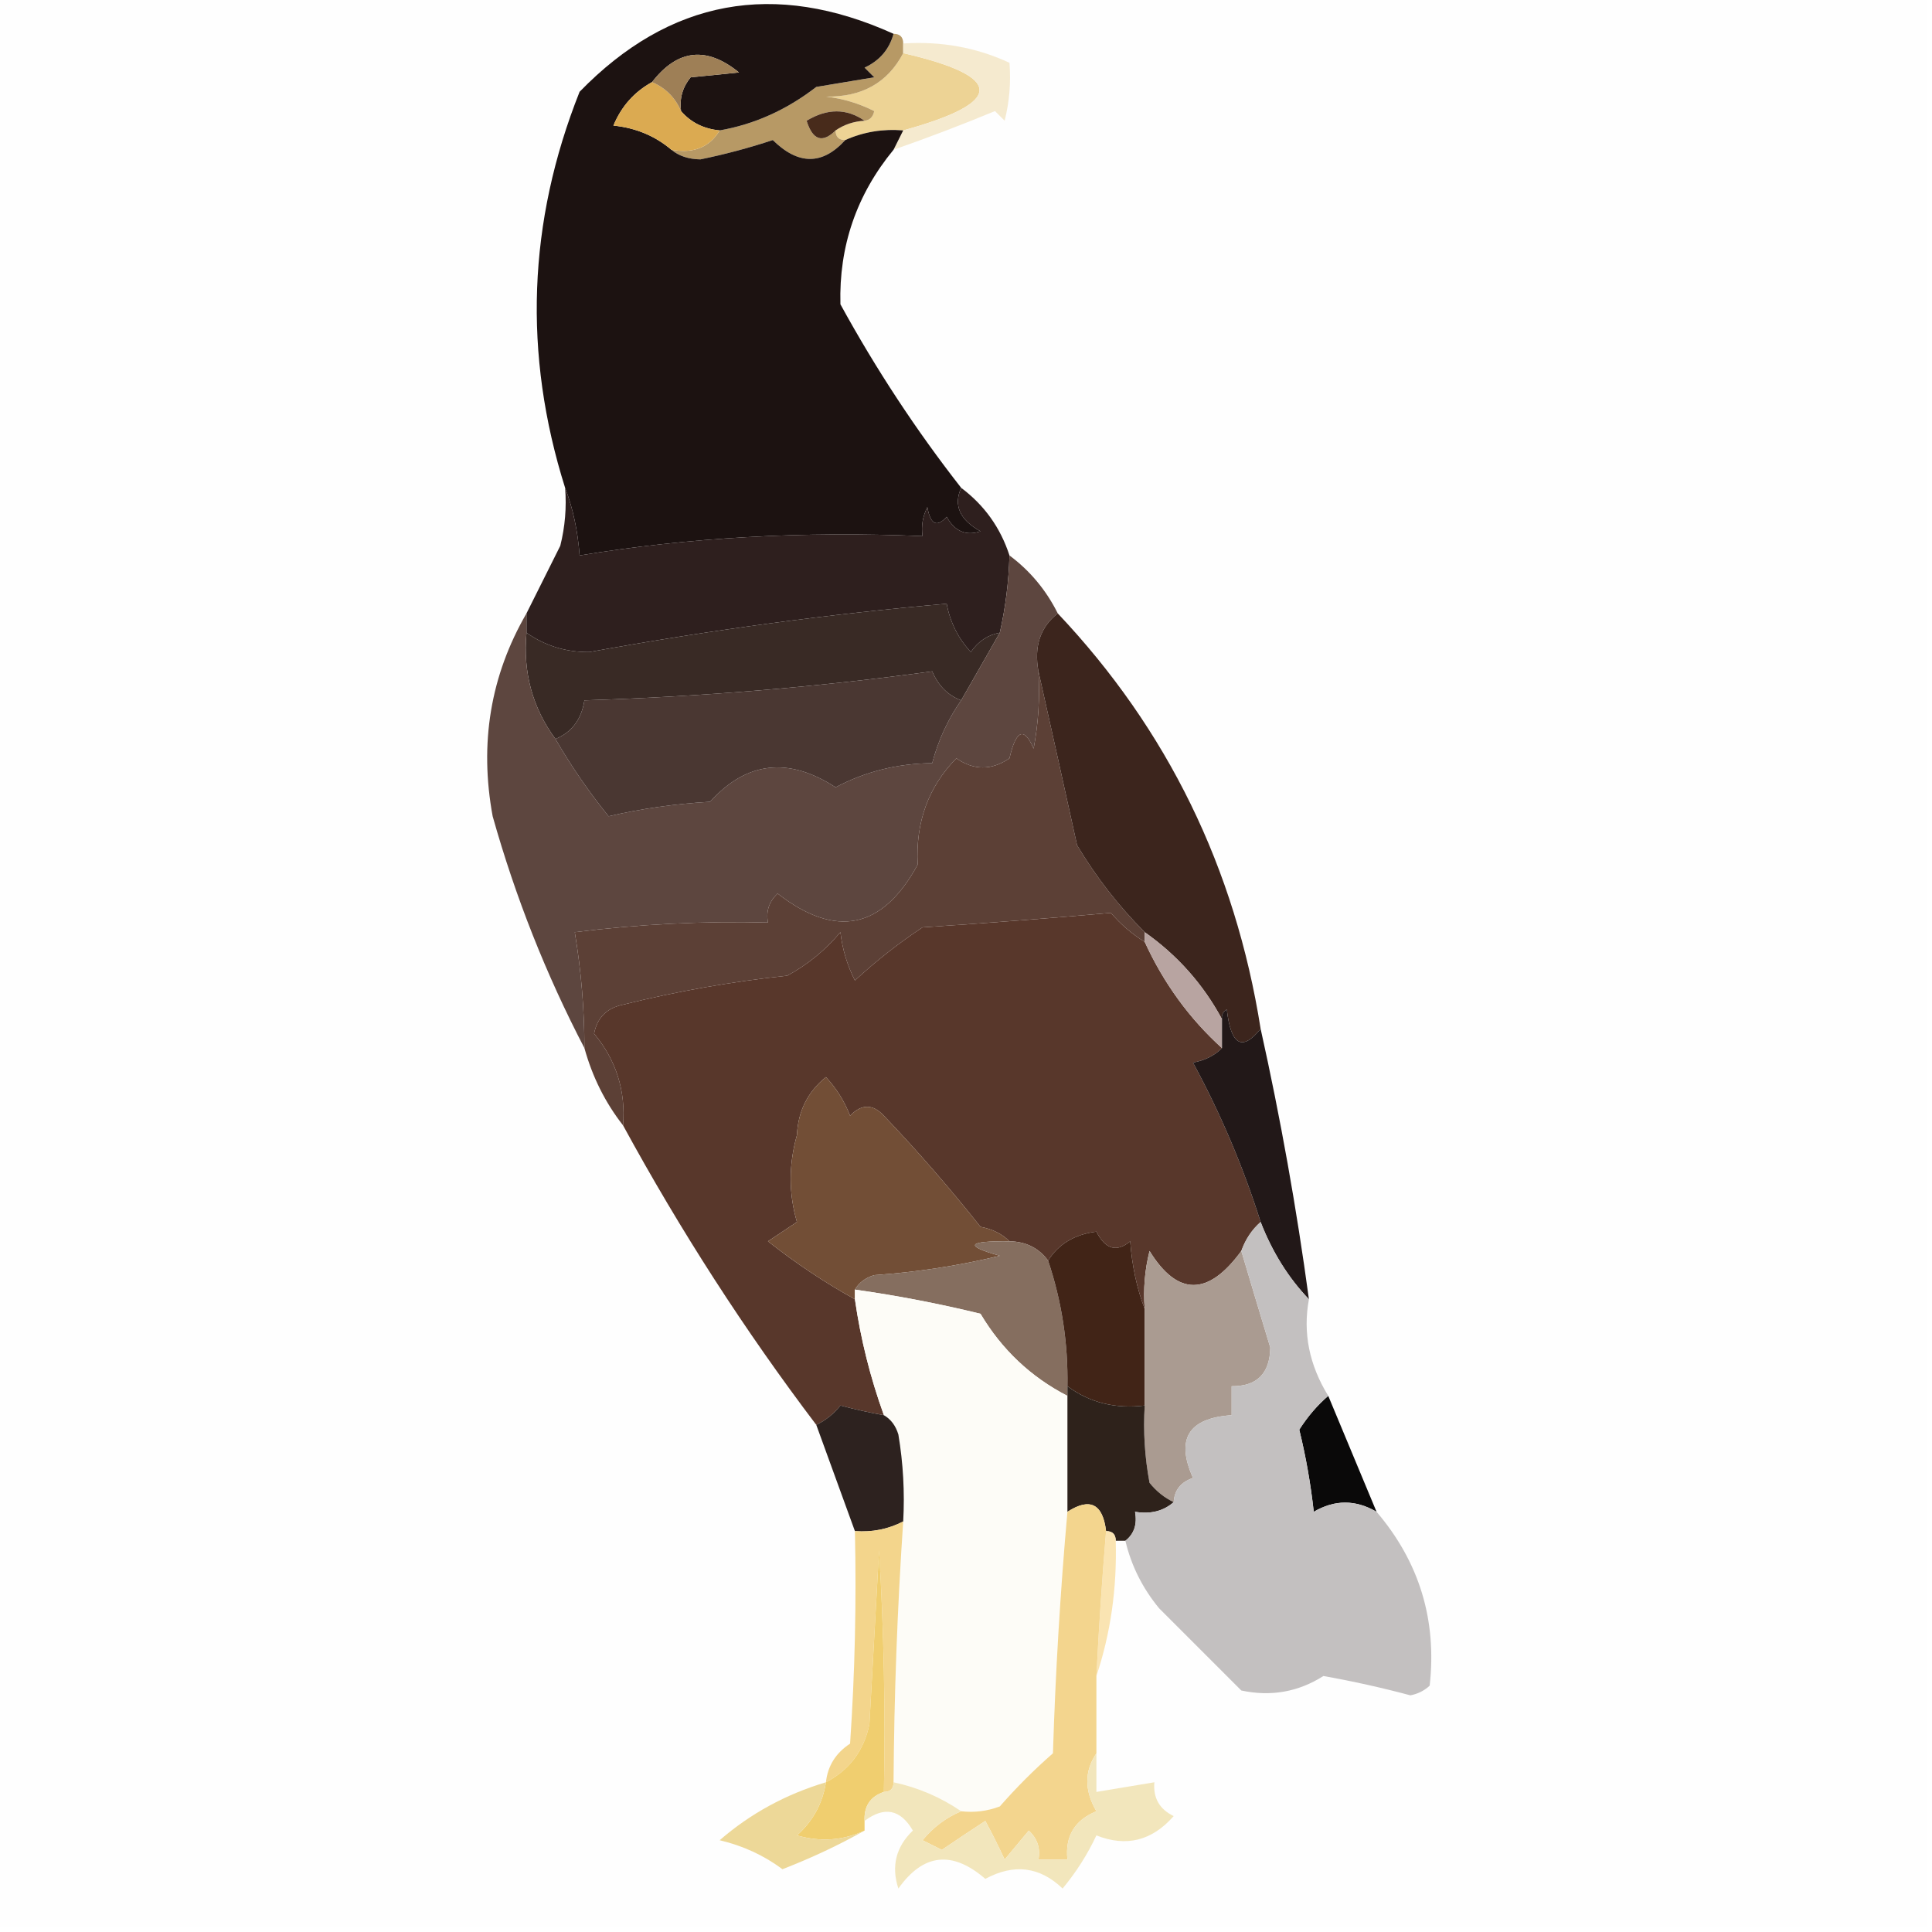
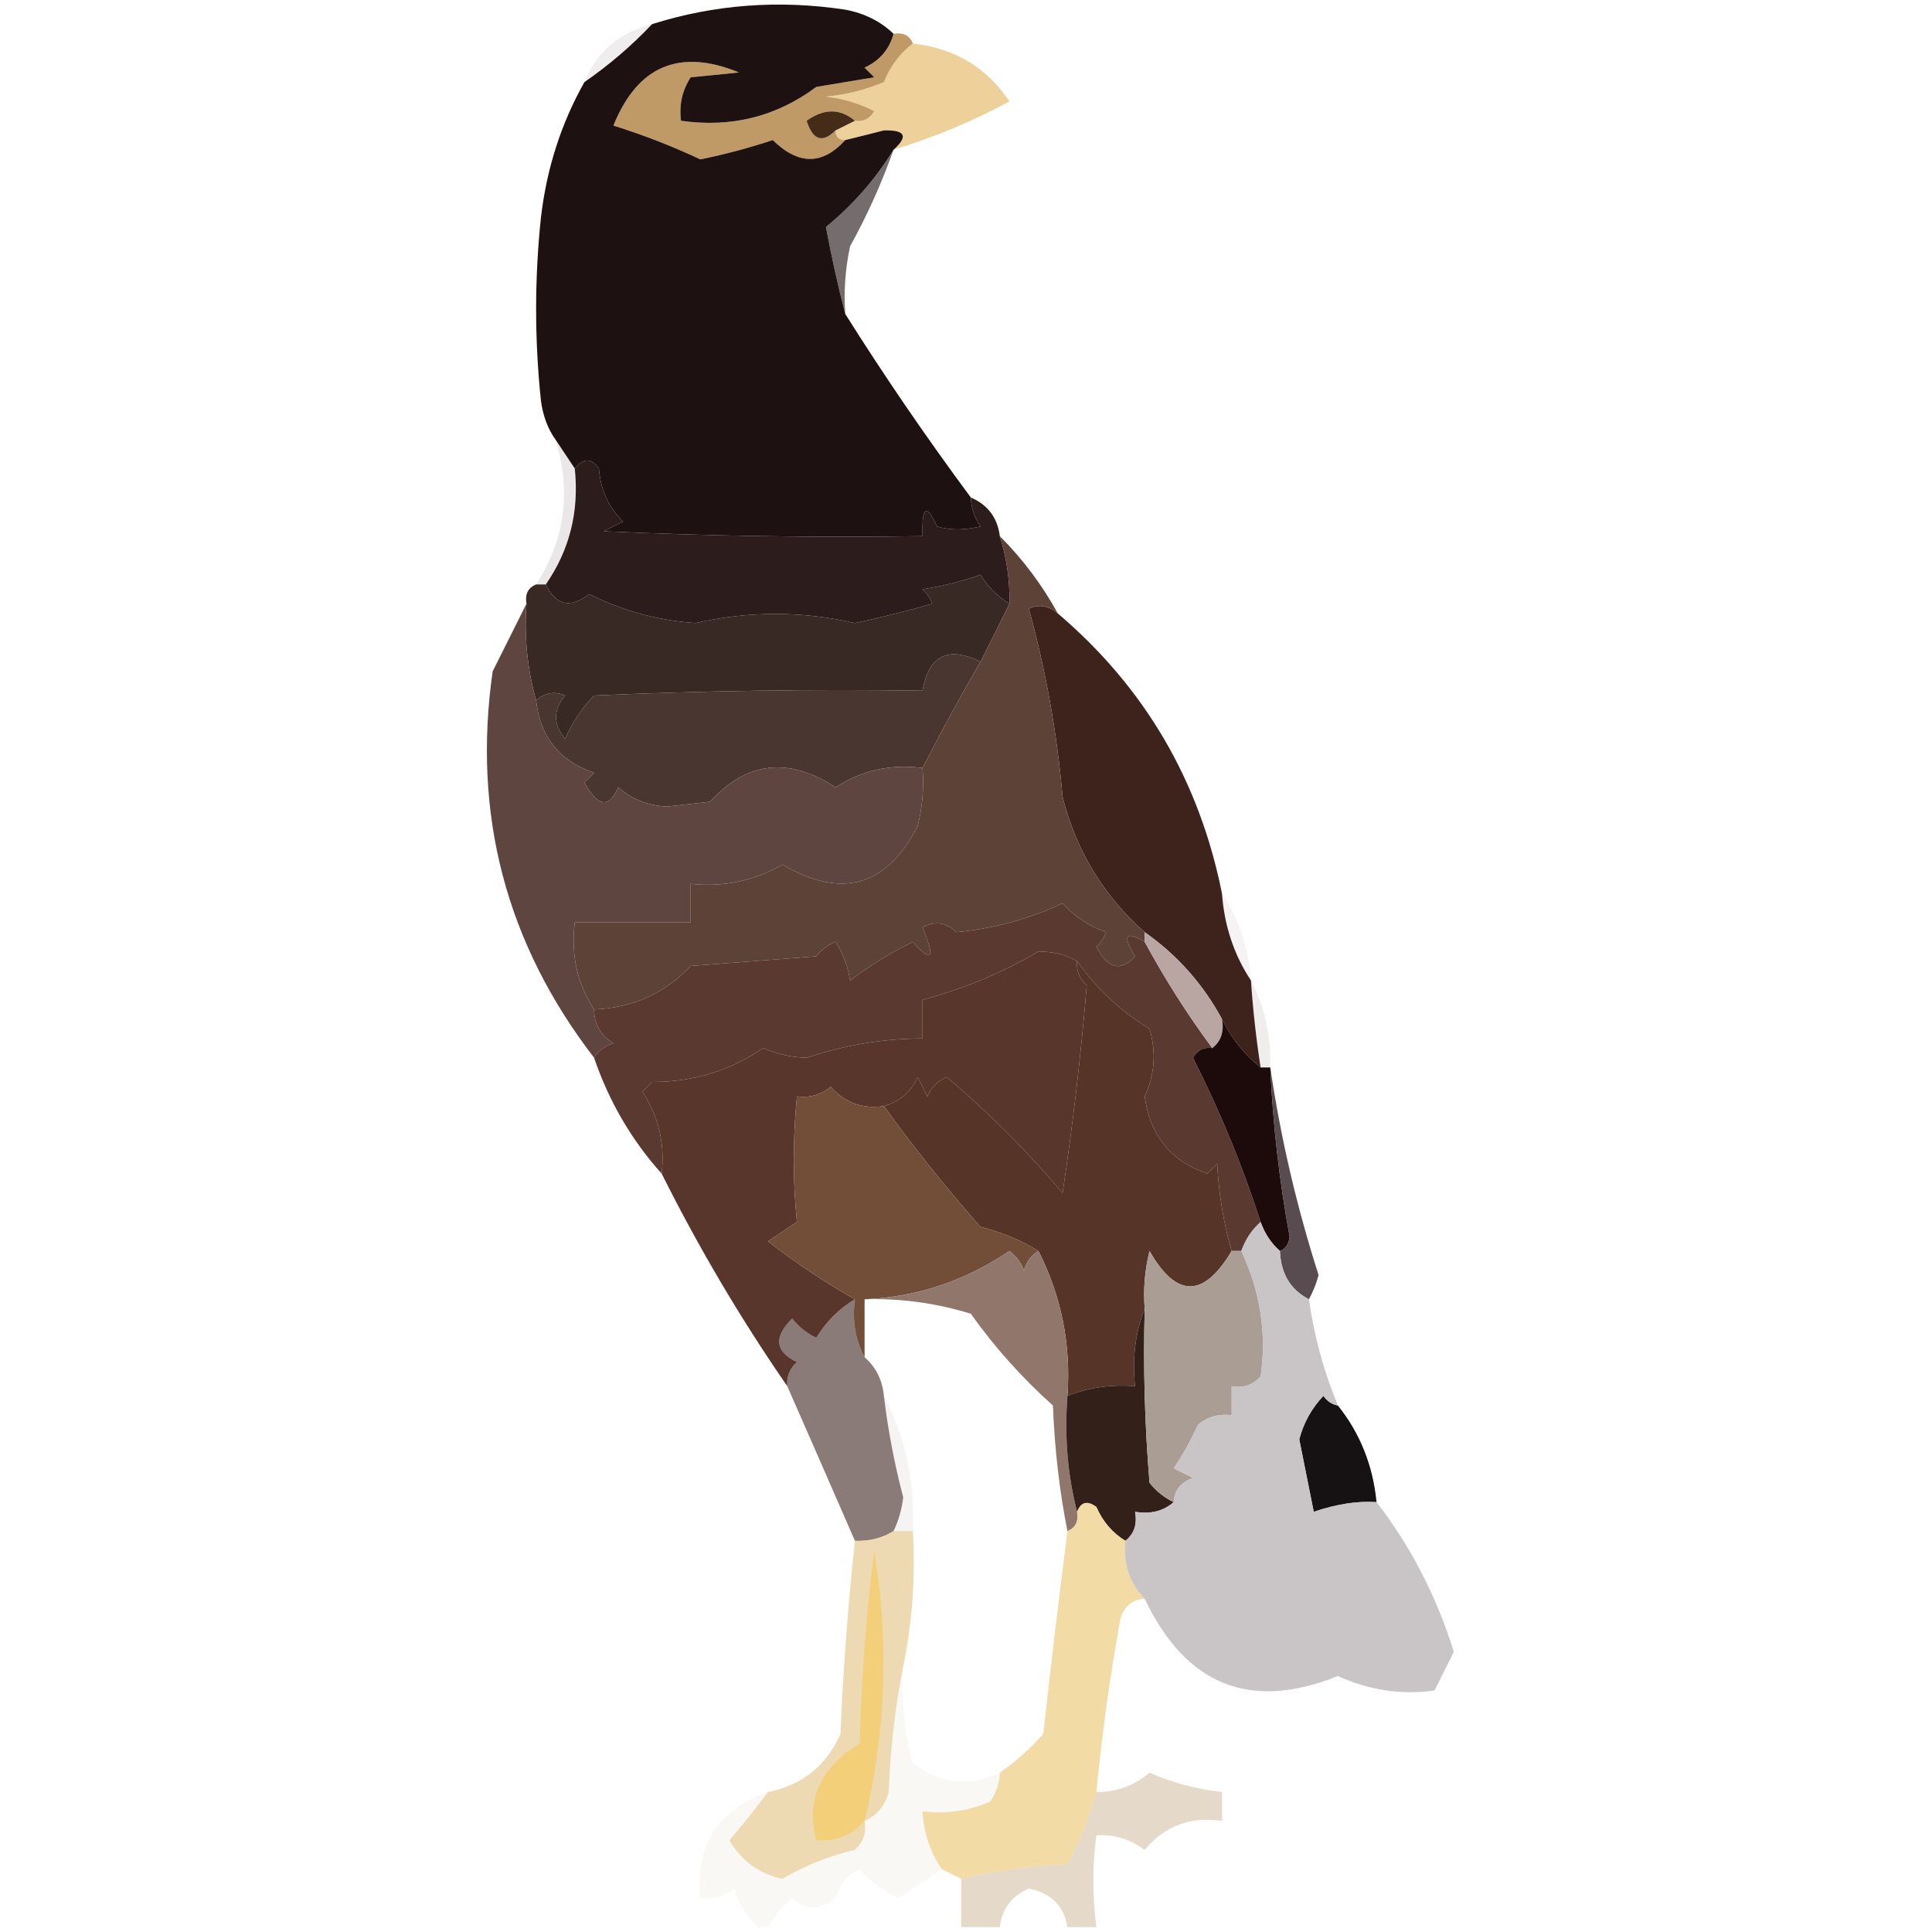
<svg xmlns="http://www.w3.org/2000/svg" version="1.1" width="200px" height="200px" style="shape-rendering:geometricPrecision; text-rendering:geometricPrecision; image-rendering:optimizeQuality; fill-rule:evenodd; clip-rule:evenodd">
  <g>
-     <path style="opacity:1" fill="#fefefe" d="M -0.5,-0.5 C 66.167,-0.5 132.833,-0.5 199.5,-0.5C 199.5,66.167 199.5,132.833 199.5,199.5C 132.833,199.5 66.167,199.5 -0.5,199.5C -0.5,132.833 -0.5,66.167 -0.5,-0.5 Z" />
+     <path style="opacity:0.118" fill="#7d666c" d="M 67.5,2.5 C 65.393,4.727 63.06,6.727 60.5,8.5C 61.779,5.348 64.112,3.348 67.5,2.5 Z" />
  </g>
  <g>
-     <path style="opacity:1" fill="#edd395" d="M 93.5,5.5 C 104.031,7.933 104.031,10.6 93.5,13.5C 91.379,13.325 89.379,13.659 87.5,14.5C 86.833,14.5 86.5,14.167 86.5,13.5C 87.391,12.89 88.391,12.557 89.5,12.5C 90.043,12.44 90.376,12.107 90.5,11.5C 88.922,10.702 87.256,10.202 85.5,10C 89.23,10.062 91.897,8.562 93.5,5.5 Z" />
+     <path style="opacity:1" fill="#eed19a" d="M 94.5,4.5 C 98.814,4.985 102.147,6.985 104.5,10.5C 100.755,12.533 96.755,14.2 92.5,15.5C 94.054,14.105 93.721,13.439 91.5,13.5C 90.151,13.846 88.817,14.179 87.5,14.5C 86.833,14.5 86.5,14.167 86.5,13.5C 87.167,13.167 87.833,12.833 88.5,12.5C 89.376,12.631 90.043,12.297 90.5,11.5C 88.922,10.702 87.256,10.202 85.5,10C 87.577,9.808 89.577,9.308 91.5,8.5C 92.172,6.84 93.172,5.507 94.5,4.5 Z" />
  </g>
  <g>
-     <path style="opacity:1" fill="#b79965" d="M 92.5,3.5 C 93.167,3.5 93.5,3.833 93.5,4.5C 93.5,4.833 93.5,5.167 93.5,5.5C 91.897,8.562 89.23,10.062 85.5,10C 87.256,10.202 88.922,10.702 90.5,11.5C 90.376,12.107 90.043,12.44 89.5,12.5C 87.636,11.207 85.636,11.207 83.5,12.5C 84.133,14.519 85.133,14.853 86.5,13.5C 86.5,14.167 86.833,14.5 87.5,14.5C 85.142,17.102 82.642,17.102 80,14.5C 77.54,15.313 75.04,15.98 72.5,16.5C 71.274,16.48 70.274,16.147 69.5,15.5C 71.781,15.923 73.448,15.256 74.5,13.5C 78.103,12.87 81.436,11.37 84.5,9C 86.5,8.667 88.5,8.333 90.5,8C 90.167,7.667 89.833,7.333 89.5,7C 91.056,6.28 92.056,5.113 92.5,3.5 Z" />
+     <path style="opacity:1" fill="#bf9a66" d="M 92.5,3.5 C 93.492,3.328 94.158,3.662 94.5,4.5C 93.172,5.507 92.172,6.84 91.5,8.5C 89.577,9.308 87.577,9.808 85.5,10C 87.256,10.202 88.922,10.702 90.5,11.5C 90.043,12.297 89.376,12.631 88.5,12.5C 86.965,11.212 85.299,11.212 83.5,12.5C 84.133,14.519 85.133,14.853 86.5,13.5C 86.5,14.167 86.833,14.5 87.5,14.5C 85.142,17.102 82.642,17.102 80,14.5C 77.54,15.313 75.04,15.98 72.5,16.5C 69.618,15.142 66.618,13.975 63.5,13C 66.001,6.814 70.334,4.981 76.5,7.5C 75.091,7.654 73.424,7.821 71.5,8C 70.62,9.356 70.287,10.856 70.5,12.5C 75.702,13.244 80.369,12.077 84.5,9C 86.5,8.667 88.5,8.333 90.5,8C 90.167,7.667 89.833,7.333 89.5,7C 91.056,6.28 92.056,5.113 92.5,3.5 Z" />
  </g>
  <g>
-     <path style="opacity:1" fill="#482b1b" d="M 89.5,12.5 C 88.391,12.557 87.391,12.89 86.5,13.5C 85.133,14.853 84.133,14.519 83.5,12.5C 85.636,11.207 87.636,11.207 89.5,12.5 Z" />
+     <path style="opacity:1" fill="#452c19" d="M 88.5,12.5 C 87.833,12.833 87.167,13.167 86.5,13.5C 85.133,14.853 84.133,14.519 83.5,12.5C 85.299,11.212 86.965,11.212 88.5,12.5 Z" />
  </g>
  <g>
-     <path style="opacity:1" fill="#f5eacf" d="M 93.5,5.5 C 93.5,5.167 93.5,4.833 93.5,4.5C 97.415,4.247 101.081,4.913 104.5,6.5C 104.662,8.527 104.495,10.527 104,12.5C 103.667,12.167 103.333,11.833 103,11.5C 99.532,12.934 96.032,14.267 92.5,15.5C 92.833,14.833 93.167,14.167 93.5,13.5C 104.031,10.6 104.031,7.933 93.5,5.5 Z" />
+     <path style="opacity:0.8" fill="#524849" d="M 92.5,15.5 C 91.286,18.93 89.786,22.264 88,25.5C 87.503,27.81 87.337,30.143 87.5,32.5C 86.756,29.64 86.089,26.64 85.5,23.5C 88.306,21.201 90.64,18.534 92.5,15.5 Z" />
  </g>
  <g>
-     <path style="opacity:1" fill="#1c1211" d="M 92.5,3.5 C 92.056,5.113 91.056,6.28 89.5,7C 89.833,7.333 90.167,7.667 90.5,8C 88.5,8.333 86.5,8.667 84.5,9C 81.436,11.37 78.103,12.87 74.5,13.5C 72.847,13.34 71.514,12.674 70.5,11.5C 70.33,10.178 70.663,9.011 71.5,8C 73.424,7.821 75.091,7.654 76.5,7.5C 73.135,4.76 70.135,5.093 67.5,8.5C 65.661,9.508 64.328,11.008 63.5,13C 65.811,13.236 67.811,14.069 69.5,15.5C 70.274,16.147 71.274,16.48 72.5,16.5C 75.04,15.98 77.54,15.313 80,14.5C 82.642,17.102 85.142,17.102 87.5,14.5C 89.379,13.659 91.379,13.325 93.5,13.5C 93.167,14.167 92.833,14.833 92.5,15.5C 88.671,20.155 86.838,25.489 87,31.5C 90.69,38.233 94.857,44.566 99.5,50.5C 98.683,52.308 99.35,53.808 101.5,55C 100.004,55.507 98.837,55.007 98,53.5C 96.984,54.634 96.317,54.301 96,52.5C 95.517,53.448 95.35,54.448 95.5,55.5C 83.141,54.968 71.308,55.634 60,57.5C 59.814,54.964 59.314,52.631 58.5,50.5C 54.136,36.654 54.636,22.987 60,9.5C 69.321,-0.079 80.154,-2.079 92.5,3.5 Z" />
+     <path style="opacity:1" fill="#1d1111" d="M 92.5,3.5 C 92.056,5.113 91.056,6.28 89.5,7C 89.833,7.333 90.167,7.667 90.5,8C 88.5,8.333 86.5,8.667 84.5,9C 80.369,12.077 75.702,13.244 70.5,12.5C 70.287,10.856 70.62,9.356 71.5,8C 73.424,7.821 75.091,7.654 76.5,7.5C 70.334,4.981 66.001,6.814 63.5,13C 66.618,13.975 69.618,15.142 72.5,16.5C 75.04,15.98 77.54,15.313 80,14.5C 82.642,17.102 85.142,17.102 87.5,14.5C 88.817,14.179 90.151,13.846 91.5,13.5C 93.721,13.439 94.054,14.105 92.5,15.5C 90.64,18.534 88.306,21.201 85.5,23.5C 86.089,26.64 86.756,29.64 87.5,32.5C 91.573,38.97 95.907,45.303 100.5,51.5C 100.539,52.583 100.873,53.583 101.5,54.5C 99.794,54.899 98.294,54.899 97,54.5C 95.912,52.068 95.412,52.402 95.5,55.5C 84.495,55.666 73.495,55.5 62.5,55C 63.167,54.667 63.833,54.333 64.5,54C 62.996,52.509 62.163,50.676 62,48.5C 61.23,47.402 60.397,47.402 59.5,48.5C 58.833,47.5 58.167,46.5 57.5,45.5C 56.71,44.392 56.21,43.058 56,41.5C 55.333,35.167 55.333,28.833 56,22.5C 56.595,17.423 58.095,12.756 60.5,8.5C 63.06,6.727 65.393,4.727 67.5,2.5C 73.962,0.462 80.629,-0.038 87.5,1C 89.491,1.374 91.158,2.207 92.5,3.5 Z" />
  </g>
  <g>
-     <path style="opacity:1" fill="#dbaa51" d="M 67.5,8.5 C 68.9,9.1 69.9,10.1 70.5,11.5C 71.514,12.674 72.847,13.34 74.5,13.5C 73.448,15.256 71.781,15.923 69.5,15.5C 67.811,14.069 65.811,13.236 63.5,13C 64.328,11.008 65.661,9.508 67.5,8.5 Z" />
+     <path style="opacity:0.145" fill="#705a5f" d="M 57.5,45.5 C 58.167,46.5 58.833,47.5 59.5,48.5C 59.968,52.941 58.968,56.941 56.5,60.5C 56.167,60.5 55.833,60.5 55.5,60.5C 58.494,55.851 59.161,50.851 57.5,45.5 Z" />
  </g>
  <g>
-     <path style="opacity:1" fill="#9e7f56" d="M 70.5,11.5 C 69.9,10.1 68.9,9.1 67.5,8.5C 70.135,5.093 73.135,4.76 76.5,7.5C 75.091,7.654 73.424,7.821 71.5,8C 70.663,9.011 70.33,10.178 70.5,11.5 Z" />
+     <path style="opacity:1" fill="#2c1c1c" d="M 100.5,51.5 C 102.262,52.262 103.262,53.596 103.5,55.5C 104.219,57.764 104.552,60.097 104.5,62.5C 103.288,61.77 102.288,60.77 101.5,59.5C 99.556,60.189 97.556,60.689 95.5,61C 95.957,61.414 96.291,61.914 96.5,62.5C 93.843,63.259 91.177,63.926 88.5,64.5C 83.025,63.24 77.525,63.24 72,64.5C 68.111,64.233 64.444,63.233 61,61.5C 59.037,63.016 57.537,62.683 56.5,60.5C 58.968,56.941 59.968,52.941 59.5,48.5C 60.397,47.402 61.23,47.402 62,48.5C 62.163,50.676 62.996,52.509 64.5,54C 63.833,54.333 63.167,54.667 62.5,55C 73.495,55.5 84.495,55.666 95.5,55.5C 95.412,52.402 95.912,52.068 97,54.5C 98.294,54.899 99.794,54.899 101.5,54.5C 100.873,53.583 100.539,52.583 100.5,51.5 Z" />
  </g>
  <g>
-     <path style="opacity:1" fill="#2e1f1e" d="M 58.5,50.5 C 59.314,52.631 59.814,54.964 60,57.5C 71.308,55.634 83.141,54.968 95.5,55.5C 95.35,54.448 95.517,53.448 96,52.5C 96.317,54.301 96.984,54.634 98,53.5C 98.837,55.007 100.004,55.507 101.5,55C 99.35,53.808 98.683,52.308 99.5,50.5C 101.9,52.296 103.567,54.63 104.5,57.5C 104.425,60.206 104.092,62.873 103.5,65.5C 102.265,65.721 101.265,66.388 100.5,67.5C 99.194,66.088 98.36,64.421 98,62.5C 85.779,63.566 73.446,65.233 61,67.5C 58.59,67.518 56.423,66.851 54.5,65.5C 54.5,64.833 54.5,64.167 54.5,63.5C 55.64,61.22 56.807,58.886 58,56.5C 58.495,54.527 58.662,52.527 58.5,50.5 Z" />
+     <path style="opacity:1" fill="#382924" d="M 104.5,62.5 C 103.529,64.483 102.529,66.483 101.5,68.5C 98.141,66.846 96.141,67.846 95.5,71.5C 84.162,71.334 72.828,71.5 61.5,72C 60.228,73.307 59.228,74.807 58.5,76.5C 57.253,74.994 57.253,73.494 58.5,72C 57.423,71.53 56.423,71.697 55.5,72.5C 54.586,69.272 54.253,65.939 54.5,62.5C 54.328,61.508 54.662,60.842 55.5,60.5C 55.833,60.5 56.167,60.5 56.5,60.5C 57.537,62.683 59.037,63.016 61,61.5C 64.444,63.233 68.111,64.233 72,64.5C 77.525,63.24 83.025,63.24 88.5,64.5C 91.177,63.926 93.843,63.259 96.5,62.5C 96.291,61.914 95.957,61.414 95.5,61C 97.556,60.689 99.556,60.189 101.5,59.5C 102.288,60.77 103.288,61.77 104.5,62.5 Z" />
  </g>
  <g>
-     <path style="opacity:1" fill="#392a25" d="M 103.5,65.5 C 102.167,67.833 100.833,70.167 99.5,72.5C 98.141,71.993 97.141,70.993 96.5,69.5C 84.664,71.122 72.664,72.122 60.5,72.5C 60.185,74.483 59.185,75.816 57.5,76.5C 55.123,73.274 54.123,69.607 54.5,65.5C 56.423,66.851 58.59,67.518 61,67.5C 73.446,65.233 85.779,63.566 98,62.5C 98.36,64.421 99.194,66.088 100.5,67.5C 101.265,66.388 102.265,65.721 103.5,65.5 Z" />
+     <path style="opacity:1" fill="#3d231c" d="M 109.5,63.5 C 118.494,71.146 124.161,80.812 126.5,92.5C 126.747,95.854 127.747,98.854 129.5,101.5C 129.704,104.518 130.037,107.518 130.5,110.5C 128.818,109.173 127.485,107.506 126.5,105.5C 124.547,101.88 121.881,98.88 118.5,96.5C 114.235,92.728 111.402,88.061 110,82.5C 109.421,75.855 108.254,69.355 106.5,63C 107.577,62.53 108.577,62.697 109.5,63.5 Z" />
  </g>
  <g>
-     <path style="opacity:1" fill="#5d463f" d="M 104.5,57.5 C 106.633,59.09 108.299,61.09 109.5,63.5C 107.692,64.918 107.025,66.918 107.5,69.5C 107.664,72.187 107.497,74.854 107,77.5C 106.016,75.205 105.183,75.539 104.5,78.5C 102.647,79.76 100.814,79.76 99,78.5C 96.104,81.454 94.771,85.121 95,89.5C 91.367,96.187 86.534,97.187 80.5,92.5C 79.614,93.325 79.281,94.325 79.5,95.5C 72.798,95.336 66.131,95.669 59.5,96.5C 60.162,100.466 60.495,104.466 60.5,108.5C 56.526,100.875 53.359,92.875 51,84.5C 49.609,76.936 50.776,69.936 54.5,63.5C 54.5,64.167 54.5,64.833 54.5,65.5C 54.123,69.607 55.123,73.274 57.5,76.5C 59.113,79.286 60.946,81.953 63,84.5C 66.411,83.707 69.911,83.207 73.5,83C 77.277,78.824 81.611,78.324 86.5,81.5C 89.578,79.87 92.911,79.037 96.5,79C 97.129,76.625 98.129,74.459 99.5,72.5C 100.833,70.167 102.167,67.833 103.5,65.5C 104.092,62.873 104.425,60.206 104.5,57.5 Z" />
+     <path style="opacity:1" fill="#493631" d="M 101.5,68.5 C 99.321,72.274 97.321,75.941 95.5,79.5C 92.212,79.073 89.212,79.74 86.5,81.5C 81.611,78.324 77.277,78.824 73.5,83C 72,83.167 70.5,83.333 69,83.5C 67.019,83.371 65.353,82.704 64,81.5C 63.043,83.709 61.876,83.543 60.5,81C 60.833,80.667 61.167,80.333 61.5,80C 57.906,78.776 55.906,76.276 55.5,72.5C 56.423,71.697 57.423,71.53 58.5,72C 57.253,73.494 57.253,74.994 58.5,76.5C 59.228,74.807 60.228,73.307 61.5,72C 72.828,71.5 84.162,71.334 95.5,71.5C 96.141,67.846 98.141,66.846 101.5,68.5 Z" />
  </g>
  <g>
-     <path style="opacity:1" fill="#4a3732" d="M 99.5,72.5 C 98.129,74.459 97.129,76.625 96.5,79C 92.911,79.037 89.578,79.87 86.5,81.5C 81.611,78.324 77.277,78.824 73.5,83C 69.911,83.207 66.411,83.707 63,84.5C 60.946,81.953 59.113,79.286 57.5,76.5C 59.185,75.816 60.185,74.483 60.5,72.5C 72.664,72.122 84.664,71.122 96.5,69.5C 97.141,70.993 98.141,71.993 99.5,72.5 Z" />
+     <path style="opacity:1" fill="#5d4238" d="M 103.5,55.5 C 105.878,57.879 107.878,60.545 109.5,63.5C 108.577,62.697 107.577,62.53 106.5,63C 108.254,69.355 109.421,75.855 110,82.5C 111.402,88.061 114.235,92.728 118.5,96.5C 118.5,96.833 118.5,97.167 118.5,97.5C 116.493,96.322 116.16,96.822 117.5,99C 116.01,100.634 114.676,100.301 113.5,98C 113.957,97.586 114.291,97.086 114.5,96.5C 112.704,95.859 111.204,94.859 110,93.5C 106.58,95.123 102.913,96.123 99,96.5C 97.951,95.483 96.784,95.316 95.5,96C 96.841,99.262 96.508,99.762 94.5,97.5C 92.201,98.635 90.034,99.968 88,101.5C 87.781,100.062 87.281,98.729 86.5,97.5C 85.692,97.808 85.025,98.308 84.5,99C 80.167,99.333 75.833,99.667 71.5,100C 68.818,102.839 65.484,104.339 61.5,104.5C 59.758,101.855 59.091,98.856 59.5,95.5C 63.5,95.5 67.5,95.5 71.5,95.5C 71.5,94.167 71.5,92.833 71.5,91.5C 74.898,91.858 78.065,91.192 81,89.5C 87.138,93.105 91.805,91.771 95,85.5C 95.496,83.527 95.662,81.527 95.5,79.5C 97.321,75.941 99.321,72.274 101.5,68.5C 102.529,66.483 103.529,64.483 104.5,62.5C 104.552,60.097 104.219,57.764 103.5,55.5 Z" />
  </g>
  <g>
-     <path style="opacity:1" fill="#5c4036" d="M 107.5,69.5 C 108.818,75.368 110.152,81.368 111.5,87.5C 113.475,90.805 115.809,93.805 118.5,96.5C 118.5,96.833 118.5,97.167 118.5,97.5C 117.206,96.71 116.039,95.71 115,94.5C 108.746,95.055 102.246,95.555 95.5,96C 93.023,97.643 90.69,99.476 88.5,101.5C 87.702,99.922 87.202,98.256 87,96.5C 85.442,98.359 83.609,99.859 81.5,101C 75.763,101.614 70.096,102.614 64.5,104C 62.82,104.347 61.82,105.347 61.5,107C 63.784,109.741 64.784,112.908 64.5,116.5C 62.659,114.151 61.326,111.485 60.5,108.5C 60.495,104.466 60.162,100.466 59.5,96.5C 66.131,95.669 72.798,95.336 79.5,95.5C 79.281,94.325 79.614,93.325 80.5,92.5C 86.534,97.187 91.367,96.187 95,89.5C 94.771,85.121 96.104,81.454 99,78.5C 100.814,79.76 102.647,79.76 104.5,78.5C 105.183,75.539 106.016,75.205 107,77.5C 107.497,74.854 107.664,72.187 107.5,69.5 Z" />
+     <path style="opacity:1" fill="#5f4540" d="M 54.5,62.5 C 54.253,65.939 54.586,69.272 55.5,72.5C 55.906,76.276 57.906,78.776 61.5,80C 61.167,80.333 60.833,80.667 60.5,81C 61.876,83.543 63.043,83.709 64,81.5C 65.353,82.704 67.019,83.371 69,83.5C 70.5,83.333 72,83.167 73.5,83C 77.277,78.824 81.611,78.324 86.5,81.5C 89.212,79.74 92.212,79.073 95.5,79.5C 95.662,81.527 95.496,83.527 95,85.5C 91.805,91.771 87.138,93.105 81,89.5C 78.065,91.192 74.898,91.858 71.5,91.5C 71.5,92.833 71.5,94.167 71.5,95.5C 67.5,95.5 63.5,95.5 59.5,95.5C 59.091,98.856 59.758,101.855 61.5,104.5C 61.511,106.017 62.177,107.184 63.5,108C 62.584,108.278 61.917,108.778 61.5,109.5C 52.386,97.656 48.886,84.323 51,69.5C 52.213,67.075 53.379,64.742 54.5,62.5 Z" />
  </g>
  <g>
-     <path style="opacity:1" fill="#3c251d" d="M 109.5,63.5 C 120.863,75.524 127.863,89.857 130.5,106.5C 128.588,108.872 127.422,108.205 127,104.5C 126.601,104.728 126.435,105.062 126.5,105.5C 124.547,101.88 121.881,98.88 118.5,96.5C 115.809,93.805 113.475,90.805 111.5,87.5C 110.152,81.368 108.818,75.368 107.5,69.5C 107.025,66.918 107.692,64.918 109.5,63.5 Z" />
+     <path style="opacity:1" fill="#5a3a30" d="M 118.5,97.5 C 120.597,101.372 122.931,105.039 125.5,108.5C 124.624,108.369 123.957,108.702 123.5,109.5C 126.29,115.009 128.623,120.675 130.5,126.5C 129.599,127.29 128.932,128.29 128.5,129.5C 128.167,129.5 127.833,129.5 127.5,129.5C 126.681,126.695 126.181,123.695 126,120.5C 125.667,120.833 125.333,121.167 125,121.5C 121.193,120.191 119.026,117.524 118.5,113.5C 119.544,111.232 119.711,108.899 119,106.5C 116.008,104.674 113.508,102.341 111.5,99.5C 110.378,98.844 109.045,98.511 107.5,98.5C 103.751,100.706 99.751,102.372 95.5,103.5C 95.5,104.833 95.5,106.167 95.5,107.5C 91.407,107.522 87.407,108.189 83.5,109.5C 81.9,109.449 80.4,109.116 79,108.5C 75.558,110.853 71.725,112.02 67.5,112C 67.167,112.333 66.833,112.667 66.5,113C 68.179,115.565 68.846,118.398 68.5,121.5C 65.377,118.024 63.044,114.024 61.5,109.5C 61.917,108.778 62.584,108.278 63.5,108C 62.177,107.184 61.511,106.017 61.5,104.5C 65.484,104.339 68.818,102.839 71.5,100C 75.833,99.667 80.167,99.333 84.5,99C 85.025,98.308 85.692,97.808 86.5,97.5C 87.281,98.729 87.781,100.062 88,101.5C 90.034,99.968 92.201,98.635 94.5,97.5C 96.508,99.762 96.841,99.262 95.5,96C 96.784,95.316 97.951,95.483 99,96.5C 102.913,96.123 106.58,95.123 110,93.5C 111.204,94.859 112.704,95.859 114.5,96.5C 114.291,97.086 113.957,97.586 113.5,98C 114.676,100.301 116.01,100.634 117.5,99C 116.16,96.822 116.493,96.322 118.5,97.5 Z" />
  </g>
  <g>
-     <path style="opacity:1" fill="#58372b" d="M 118.5,97.5 C 120.457,101.775 123.124,105.441 126.5,108.5C 125.737,109.268 124.737,109.768 123.5,110C 126.362,115.289 128.695,120.789 130.5,126.5C 129.599,127.29 128.932,128.29 128.5,129.5C 125.07,134.196 121.903,134.196 119,129.5C 118.505,131.473 118.338,133.473 118.5,135.5C 117.686,133.369 117.186,131.036 117,128.5C 115.594,129.668 114.428,129.335 113.5,127.5C 111.241,127.784 109.574,128.784 108.5,130.5C 107.533,129.194 106.199,128.527 104.5,128.5C 103.737,127.732 102.737,127.232 101.5,127C 98.324,122.994 94.991,119.16 91.5,115.5C 90.349,114.269 89.183,114.269 88,115.5C 87.417,113.998 86.584,112.665 85.5,111.5C 83.613,113.026 82.613,115.026 82.5,117.5C 81.638,120.559 81.638,123.559 82.5,126.5C 81.5,127.167 80.5,127.833 79.5,128.5C 82.366,130.762 85.366,132.762 88.5,134.5C 89.09,138.603 90.09,142.603 91.5,146.5C 90.064,146.245 88.564,145.912 87,145.5C 86.292,146.381 85.458,147.047 84.5,147.5C 77.113,137.75 70.446,127.417 64.5,116.5C 64.784,112.908 63.784,109.741 61.5,107C 61.82,105.347 62.82,104.347 64.5,104C 70.096,102.614 75.763,101.614 81.5,101C 83.609,99.859 85.442,98.359 87,96.5C 87.202,98.256 87.702,99.922 88.5,101.5C 90.69,99.476 93.023,97.643 95.5,96C 102.246,95.555 108.746,95.055 115,94.5C 116.039,95.71 117.206,96.71 118.5,97.5 Z" />
+     <path style="opacity:1" fill="#59362b" d="M 111.5,99.5 C 111.414,100.496 111.748,101.329 112.5,102C 111.906,109.164 111.072,116.331 110,123.5C 106.339,119.172 102.339,115.172 98,111.5C 97.055,111.905 96.388,112.572 96,113.5C 95.667,112.833 95.333,112.167 95,111.5C 94.28,113.056 93.113,114.056 91.5,114.5C 89.278,114.822 87.444,114.155 86,112.5C 84.989,113.337 83.822,113.67 82.5,113.5C 82.064,117.911 82.064,122.244 82.5,126.5C 81.5,127.167 80.5,127.833 79.5,128.5C 82.461,130.796 85.461,132.796 88.5,134.5C 86.855,135.479 85.521,136.812 84.5,138.5C 83.522,138.023 82.689,137.357 82,136.5C 80.066,138.419 80.233,139.919 82.5,141C 81.748,141.671 81.414,142.504 81.5,143.5C 76.666,136.504 72.333,129.171 68.5,121.5C 68.846,118.398 68.179,115.565 66.5,113C 66.833,112.667 67.167,112.333 67.5,112C 71.725,112.02 75.558,110.853 79,108.5C 80.4,109.116 81.9,109.449 83.5,109.5C 87.407,108.189 91.407,107.522 95.5,107.5C 95.5,106.167 95.5,104.833 95.5,103.5C 99.751,102.372 103.751,100.706 107.5,98.5C 109.045,98.511 110.378,98.844 111.5,99.5 Z" />
  </g>
  <g>
-     <path style="opacity:1" fill="#b8a4a1" d="M 118.5,96.5 C 121.881,98.88 124.547,101.88 126.5,105.5C 126.5,106.5 126.5,107.5 126.5,108.5C 123.124,105.441 120.457,101.775 118.5,97.5C 118.5,97.167 118.5,96.833 118.5,96.5 Z" />
+     <path style="opacity:0.086" fill="#8d7379" d="M 126.5,92.5 C 128.253,95.146 129.253,98.146 129.5,101.5C 127.747,98.854 126.747,95.854 126.5,92.5 Z" />
  </g>
  <g>
-     <path style="opacity:1" fill="#724e36" d="M 104.5,128.5 C 100.107,128.457 99.774,128.957 103.5,130C 99.227,131.03 94.894,131.697 90.5,132C 89.584,132.278 88.918,132.778 88.5,133.5C 88.5,133.833 88.5,134.167 88.5,134.5C 85.366,132.762 82.366,130.762 79.5,128.5C 80.5,127.833 81.5,127.167 82.5,126.5C 81.638,123.559 81.638,120.559 82.5,117.5C 82.613,115.026 83.613,113.026 85.5,111.5C 86.584,112.665 87.417,113.998 88,115.5C 89.183,114.269 90.349,114.269 91.5,115.5C 94.991,119.16 98.324,122.994 101.5,127C 102.737,127.232 103.737,127.732 104.5,128.5 Z" />
+     <path style="opacity:1" fill="#563427" d="M 111.5,99.5 C 113.508,102.341 116.008,104.674 119,106.5C 119.711,108.899 119.544,111.232 118.5,113.5C 119.026,117.524 121.193,120.191 125,121.5C 125.333,121.167 125.667,120.833 126,120.5C 126.181,123.695 126.681,126.695 127.5,129.5C 124.602,134.379 121.769,134.379 119,129.5C 118.505,131.473 118.338,133.473 118.5,135.5C 117.527,137.948 117.194,140.615 117.5,143.5C 115.05,143.298 112.717,143.631 110.5,144.5C 110.88,139.193 109.88,134.193 107.5,129.5C 105.723,128.4 103.723,127.566 101.5,127C 97.899,122.915 94.566,118.749 91.5,114.5C 93.113,114.056 94.28,113.056 95,111.5C 95.333,112.167 95.667,112.833 96,113.5C 96.388,112.572 97.055,111.905 98,111.5C 102.339,115.172 106.339,119.172 110,123.5C 111.072,116.331 111.906,109.164 112.5,102C 111.748,101.329 111.414,100.496 111.5,99.5 Z" />
  </g>
  <g>
-     <path style="opacity:1" fill="#221818" d="M 130.5,106.5 C 132.56,115.763 134.226,125.096 135.5,134.5C 133.376,132.281 131.709,129.614 130.5,126.5C 128.695,120.789 126.362,115.289 123.5,110C 124.737,109.768 125.737,109.268 126.5,108.5C 126.5,107.5 126.5,106.5 126.5,105.5C 126.435,105.062 126.601,104.728 127,104.5C 127.422,108.205 128.588,108.872 130.5,106.5 Z" />
+     <path style="opacity:1" fill="#b9a5a1" d="M 118.5,96.5 C 121.881,98.88 124.547,101.88 126.5,105.5C 126.737,106.791 126.404,107.791 125.5,108.5C 122.931,105.039 120.597,101.372 118.5,97.5C 118.5,97.167 118.5,96.833 118.5,96.5 Z" />
  </g>
  <g>
-     <path style="opacity:1" fill="#856e5f" d="M 104.5,128.5 C 106.199,128.527 107.533,129.194 108.5,130.5C 109.91,134.704 110.577,139.037 110.5,143.5C 110.5,143.833 110.5,144.167 110.5,144.5C 106.713,142.548 103.713,139.714 101.5,136C 97.197,134.95 92.863,134.116 88.5,133.5C 88.918,132.778 89.584,132.278 90.5,132C 94.894,131.697 99.227,131.03 103.5,130C 99.774,128.957 100.107,128.457 104.5,128.5 Z" />
+     <path style="opacity:0.125" fill="#866c6d" d="M 129.5,101.5 C 130.913,104.219 131.58,107.219 131.5,110.5C 131.167,110.5 130.833,110.5 130.5,110.5C 130.037,107.518 129.704,104.518 129.5,101.5 Z" />
  </g>
  <g>
-     <path style="opacity:1" fill="#412417" d="M 118.5,135.5 C 118.5,138.833 118.5,142.167 118.5,145.5C 115.467,145.868 112.8,145.202 110.5,143.5C 110.577,139.037 109.91,134.704 108.5,130.5C 109.574,128.784 111.241,127.784 113.5,127.5C 114.428,129.335 115.594,129.668 117,128.5C 117.186,131.036 117.686,133.369 118.5,135.5 Z" />
+     <path style="opacity:0.993" fill="#1b0a09" d="M 126.5,105.5 C 127.485,107.506 128.818,109.173 130.5,110.5C 130.833,110.5 131.167,110.5 131.5,110.5C 131.765,116.383 132.431,122.216 133.5,128C 133.43,128.765 133.097,129.265 132.5,129.5C 131.599,128.71 130.932,127.71 130.5,126.5C 128.623,120.675 126.29,115.009 123.5,109.5C 123.957,108.702 124.624,108.369 125.5,108.5C 126.404,107.791 126.737,106.791 126.5,105.5 Z" />
  </g>
  <g>
-     <path style="opacity:1" fill="#fdfcf7" d="M 88.5,133.5 C 92.863,134.116 97.197,134.95 101.5,136C 103.713,139.714 106.713,142.548 110.5,144.5C 110.5,148.5 110.5,152.5 110.5,156.5C 109.759,164.8 109.259,173.133 109,181.5C 107.061,183.194 105.228,185.027 103.5,187C 102.207,187.49 100.873,187.657 99.5,187.5C 97.372,186.043 95.038,185.043 92.5,184.5C 92.56,175.487 92.893,166.487 93.5,157.5C 93.665,154.482 93.498,151.482 93,148.5C 92.722,147.584 92.222,146.918 91.5,146.5C 90.09,142.603 89.09,138.603 88.5,134.5C 88.5,134.167 88.5,133.833 88.5,133.5 Z" />
+     <path style="opacity:1" fill="#724e38" d="M 91.5,114.5 C 94.566,118.749 97.899,122.915 101.5,127C 103.723,127.566 105.723,128.4 107.5,129.5C 106.778,129.918 106.278,130.584 106,131.5C 105.692,130.692 105.192,130.025 104.5,129.5C 99.921,132.598 94.921,134.265 89.5,134.5C 89.5,136.5 89.5,138.5 89.5,140.5C 88.539,138.735 88.205,136.735 88.5,134.5C 85.461,132.796 82.461,130.796 79.5,128.5C 80.5,127.833 81.5,127.167 82.5,126.5C 82.064,122.244 82.064,117.911 82.5,113.5C 83.822,113.67 84.989,113.337 86,112.5C 87.444,114.155 89.278,114.822 91.5,114.5 Z" />
  </g>
  <g>
-     <path style="opacity:1" fill="#aa9b91" d="M 128.5,129.5 C 129.481,132.807 130.481,136.14 131.5,139.5C 131.455,142.189 130.121,143.523 127.5,143.5C 127.5,144.5 127.5,145.5 127.5,146.5C 123.024,146.8 121.69,148.967 123.5,153C 122.244,153.417 121.577,154.25 121.5,155.5C 120.542,155.047 119.708,154.381 119,153.5C 118.503,150.854 118.336,148.187 118.5,145.5C 118.5,142.167 118.5,138.833 118.5,135.5C 118.338,133.473 118.505,131.473 119,129.5C 121.903,134.196 125.07,134.196 128.5,129.5 Z" />
+     <path style="opacity:0.896" fill="#46383c" d="M 131.5,110.5 C 132.553,117.7 134.22,124.866 136.5,132C 136.257,132.902 135.923,133.735 135.5,134.5C 133.592,133.514 132.592,131.848 132.5,129.5C 133.097,129.265 133.43,128.765 133.5,128C 132.431,122.216 131.765,116.383 131.5,110.5 Z" />
  </g>
  <g>
-     <path style="opacity:1" fill="#2e221b" d="M 110.5,143.5 C 112.8,145.202 115.467,145.868 118.5,145.5C 118.336,148.187 118.503,150.854 119,153.5C 119.708,154.381 120.542,155.047 121.5,155.5C 120.432,156.434 119.099,156.768 117.5,156.5C 117.737,157.791 117.404,158.791 116.5,159.5C 116.167,159.5 115.833,159.5 115.5,159.5C 115.5,158.833 115.167,158.5 114.5,158.5C 114.163,155.664 112.829,154.998 110.5,156.5C 110.5,152.5 110.5,148.5 110.5,144.5C 110.5,144.167 110.5,143.833 110.5,143.5 Z" />
+     <path style="opacity:1" fill="#91776b" d="M 107.5,129.5 C 109.88,134.193 110.88,139.193 110.5,144.5C 110.183,148.702 110.517,152.702 111.5,156.5C 111.672,157.492 111.338,158.158 110.5,158.5C 109.675,154.353 109.175,150.019 109,145.5C 105.796,142.631 102.963,139.465 100.5,136C 96.914,134.892 93.247,134.392 89.5,134.5C 94.921,134.265 99.921,132.598 104.5,129.5C 105.192,130.025 105.692,130.692 106,131.5C 106.278,130.584 106.778,129.918 107.5,129.5 Z" />
  </g>
  <g>
-     <path style="opacity:1" fill="#2d221f" d="M 91.5,146.5 C 92.222,146.918 92.722,147.584 93,148.5C 93.498,151.482 93.665,154.482 93.5,157.5C 91.958,158.301 90.291,158.634 88.5,158.5C 87.153,154.788 85.82,151.122 84.5,147.5C 85.458,147.047 86.292,146.381 87,145.5C 88.564,145.912 90.064,146.245 91.5,146.5 Z" />
+     <path style="opacity:1" fill="#322019" d="M 118.5,135.5 C 118.334,141.509 118.501,147.509 119,153.5C 119.708,154.381 120.542,155.047 121.5,155.5C 120.432,156.434 119.099,156.768 117.5,156.5C 117.737,157.791 117.404,158.791 116.5,159.5C 115.163,158.685 114.163,157.518 113.5,156C 112.563,155.308 111.897,155.475 111.5,156.5C 110.517,152.702 110.183,148.702 110.5,144.5C 112.717,143.631 115.05,143.298 117.5,143.5C 117.194,140.615 117.527,137.948 118.5,135.5 Z" />
  </g>
  <g>
-     <path style="opacity:1" fill="#0a0909" d="M 137.5,144.5 C 139.165,148.495 140.832,152.495 142.5,156.5C 140.33,155.232 138.163,155.232 136,156.5C 135.685,153.628 135.185,150.795 134.5,148C 135.371,146.636 136.371,145.47 137.5,144.5 Z" />
+     <path style="opacity:1" fill="#aa9d93" d="M 127.5,129.5 C 127.833,129.5 128.167,129.5 128.5,129.5C 130.471,133.707 131.137,138.041 130.5,142.5C 129.675,143.386 128.675,143.719 127.5,143.5C 127.5,144.5 127.5,145.5 127.5,146.5C 126.178,146.33 125.011,146.663 124,147.5C 123.293,149.081 122.46,150.581 121.5,152C 122.167,152.333 122.833,152.667 123.5,153C 122.244,153.417 121.577,154.25 121.5,155.5C 120.542,155.047 119.708,154.381 119,153.5C 118.501,147.509 118.334,141.509 118.5,135.5C 118.338,133.473 118.505,131.473 119,129.5C 121.769,134.379 124.602,134.379 127.5,129.5 Z" />
  </g>
  <g>
-     <path style="opacity:1" fill="#fae4b2" d="M 114.5,158.5 C 115.167,158.5 115.5,158.833 115.5,159.5C 115.638,164.414 114.972,169.081 113.5,173.5C 113.751,168.493 114.084,163.493 114.5,158.5 Z" />
+     <path style="opacity:1" fill="#161213" d="M 138.5,145.5 C 140.794,148.37 142.128,151.703 142.5,155.5C 140.531,155.363 138.364,155.696 136,156.5C 135.5,154 135,151.5 134.5,149C 134.955,147.276 135.788,145.776 137,144.5C 137.383,145.056 137.883,145.389 138.5,145.5 Z" />
  </g>
  <g>
-     <path style="opacity:1" fill="#c3c0c0" d="M 130.5,126.5 C 131.709,129.614 133.376,132.281 135.5,134.5C 134.858,137.957 135.524,141.29 137.5,144.5C 136.371,145.47 135.371,146.636 134.5,148C 135.185,150.795 135.685,153.628 136,156.5C 138.163,155.232 140.33,155.232 142.5,156.5C 146.926,161.69 148.759,167.69 148,174.5C 147.439,175.022 146.772,175.355 146,175.5C 143.031,174.706 140.031,174.039 137,173.5C 134.399,175.153 131.565,175.653 128.5,175C 125.694,172.194 122.86,169.36 120,166.5C 118.274,164.409 117.107,162.076 116.5,159.5C 117.404,158.791 117.737,157.791 117.5,156.5C 119.099,156.768 120.432,156.434 121.5,155.5C 121.577,154.25 122.244,153.417 123.5,153C 121.69,148.967 123.024,146.8 127.5,146.5C 127.5,145.5 127.5,144.5 127.5,143.5C 130.121,143.523 131.455,142.189 131.5,139.5C 130.481,136.14 129.481,132.807 128.5,129.5C 128.932,128.29 129.599,127.29 130.5,126.5 Z" />
+     <path style="opacity:0.596" fill="#3a221e" d="M 88.5,134.5 C 88.205,136.735 88.539,138.735 89.5,140.5C 90.674,141.514 91.34,142.847 91.5,144.5C 91.924,148.034 92.591,151.534 93.5,155C 93.352,156.256 93.018,157.423 92.5,158.5C 91.292,159.234 89.959,159.567 88.5,159.5C 86.203,154.23 83.869,148.897 81.5,143.5C 81.414,142.504 81.748,141.671 82.5,141C 80.233,139.919 80.066,138.419 82,136.5C 82.689,137.357 83.522,138.023 84.5,138.5C 85.521,136.812 86.855,135.479 88.5,134.5 Z" />
  </g>
  <g>
-     <path style="opacity:1" fill="#f3d58c" d="M 93.5,157.5 C 92.893,166.487 92.56,175.487 92.5,184.5C 92.5,185.167 92.167,185.5 91.5,185.5C 91.666,177.16 91.5,168.827 91,160.5C 90.667,166.5 90.333,172.5 90,178.5C 89.434,181.229 87.934,183.229 85.5,184.5C 85.685,182.804 86.519,181.471 88,180.5C 88.5,173.174 88.666,165.841 88.5,158.5C 90.291,158.634 91.958,158.301 93.5,157.5 Z" />
+     <path style="opacity:0.075" fill="#7c6863" d="M 91.5,144.5 C 93.735,148.787 94.735,153.454 94.5,158.5C 93.833,158.5 93.167,158.5 92.5,158.5C 93.018,157.423 93.352,156.256 93.5,155C 92.591,151.534 91.924,148.034 91.5,144.5 Z" />
  </g>
  <g>
-     <path style="opacity:1" fill="#f0ce6f" d="M 91.5,185.5 C 90.094,185.973 89.427,186.973 89.5,188.5C 89.5,188.833 89.5,189.167 89.5,189.5C 87.263,190.537 84.929,190.703 82.5,190C 84.16,188.512 85.16,186.679 85.5,184.5C 87.934,183.229 89.434,181.229 90,178.5C 90.333,172.5 90.667,166.5 91,160.5C 91.5,168.827 91.666,177.16 91.5,185.5 Z" />
+     <path style="opacity:0.722" fill="#eecd84" d="M 116.5,159.5 C 116.259,161.886 116.925,163.886 118.5,165.5C 117.25,165.577 116.417,166.244 116,167.5C 114.911,173.472 114.077,179.472 113.5,185.5C 112.781,188.073 111.781,190.573 110.5,193C 106.644,193.177 102.977,193.677 99.5,194.5C 98.833,194.167 98.167,193.833 97.5,193.5C 96.28,191.718 95.614,189.718 95.5,187.5C 97.924,187.808 100.257,187.474 102.5,186.5C 103.127,185.583 103.461,184.583 103.5,183.5C 105.129,182.375 106.629,181.041 108,179.5C 108.781,172.44 109.614,165.44 110.5,158.5C 111.338,158.158 111.672,157.492 111.5,156.5C 111.897,155.475 112.563,155.308 113.5,156C 114.163,157.518 115.163,158.685 116.5,159.5 Z" />
  </g>
  <g>
-     <path style="opacity:1" fill="#f3d58e" d="M 114.5,158.5 C 114.084,163.493 113.751,168.493 113.5,173.5C 113.5,176.167 113.5,178.833 113.5,181.5C 112.246,183.357 112.246,185.357 113.5,187.5C 111.244,188.421 110.244,190.088 110.5,192.5C 109.5,192.5 108.5,192.5 107.5,192.5C 107.719,191.325 107.386,190.325 106.5,189.5C 105.667,190.5 104.833,191.5 104,192.5C 103.369,191.128 102.702,189.795 102,188.5C 100.503,189.477 99.003,190.477 97.5,191.5C 96.833,191.167 96.167,190.833 95.5,190.5C 96.624,189.141 97.958,188.141 99.5,187.5C 100.873,187.657 102.207,187.49 103.5,187C 105.228,185.027 107.061,183.194 109,181.5C 109.259,173.133 109.759,164.8 110.5,156.5C 112.829,154.998 114.163,155.664 114.5,158.5 Z" />
+     <path style="opacity:0.847" fill="#bfb9ba" d="M 130.5,126.5 C 130.932,127.71 131.599,128.71 132.5,129.5C 132.592,131.848 133.592,133.514 135.5,134.5C 136.035,138.309 137.035,141.976 138.5,145.5C 137.883,145.389 137.383,145.056 137,144.5C 135.788,145.776 134.955,147.276 134.5,149C 135,151.5 135.5,154 136,156.5C 138.364,155.696 140.531,155.363 142.5,155.5C 146.05,160.098 148.717,165.264 150.5,171C 149.833,172.333 149.167,173.667 148.5,175C 145.049,175.473 141.715,174.973 138.5,173.5C 129.433,177.144 122.766,174.478 118.5,165.5C 116.925,163.886 116.259,161.886 116.5,159.5C 117.404,158.791 117.737,157.791 117.5,156.5C 119.099,156.768 120.432,156.434 121.5,155.5C 121.577,154.25 122.244,153.417 123.5,153C 122.833,152.667 122.167,152.333 121.5,152C 122.46,150.581 123.293,149.081 124,147.5C 125.011,146.663 126.178,146.33 127.5,146.5C 127.5,145.5 127.5,144.5 127.5,143.5C 128.675,143.719 129.675,143.386 130.5,142.5C 131.137,138.041 130.471,133.707 128.5,129.5C 128.932,128.29 129.599,127.29 130.5,126.5 Z" />
  </g>
  <g>
-     <path style="opacity:1" fill="#edd898" d="M 85.5,184.5 C 85.16,186.679 84.16,188.512 82.5,190C 84.929,190.703 87.263,190.537 89.5,189.5C 86.88,190.984 84.046,192.317 81,193.5C 79.084,192.072 76.917,191.072 74.5,190.5C 77.678,187.742 81.345,185.742 85.5,184.5 Z" />
+     <path style="opacity:0.639" fill="#e4c587" d="M 92.5,158.5 C 93.167,158.5 93.833,158.5 94.5,158.5C 94.774,163.263 94.441,167.93 93.5,172.5C 92.675,176.647 92.175,180.981 92,185.5C 91.623,186.942 90.79,187.942 89.5,188.5C 89.719,189.675 89.386,190.675 88.5,191.5C 85.833,192.123 83.333,193.123 81,194.5C 78.571,193.971 76.738,192.637 75.5,190.5C 76.953,188.815 78.286,187.149 79.5,185.5C 83.02,184.817 85.52,182.817 87,179.5C 87.286,172.8 87.786,166.133 88.5,159.5C 89.959,159.567 91.292,159.234 92.5,158.5 Z" />
  </g>
  <g>
-     <path style="opacity:1" fill="#f2e6bc" d="M 113.5,181.5 C 113.5,182.833 113.5,184.167 113.5,185.5C 115.5,185.167 117.5,184.833 119.5,184.5C 119.36,186.124 120.027,187.29 121.5,188C 119.255,190.561 116.589,191.228 113.5,190C 112.572,191.976 111.405,193.809 110,195.5C 107.638,193.231 104.971,192.898 102,194.5C 98.577,191.538 95.577,191.871 93,195.5C 92.244,193.191 92.744,191.191 94.5,189.5C 93.218,187.296 91.551,186.962 89.5,188.5C 89.427,186.973 90.094,185.973 91.5,185.5C 92.167,185.5 92.5,185.167 92.5,184.5C 95.038,185.043 97.372,186.043 99.5,187.5C 97.958,188.141 96.624,189.141 95.5,190.5C 96.167,190.833 96.833,191.167 97.5,191.5C 99.003,190.477 100.503,189.477 102,188.5C 102.702,189.795 103.369,191.128 104,192.5C 104.833,191.5 105.667,190.5 106.5,189.5C 107.386,190.325 107.719,191.325 107.5,192.5C 108.5,192.5 109.5,192.5 110.5,192.5C 110.244,190.088 111.244,188.421 113.5,187.5C 112.246,185.357 112.246,183.357 113.5,181.5 Z" />
+     <path style="opacity:0.918" fill="#f4ce74" d="M 89.5,188.5 C 88.221,189.968 86.554,190.635 84.5,190.5C 83.427,186.29 84.927,182.957 89,180.5C 89.169,173.809 89.669,167.142 90.5,160.5C 92.049,169.974 91.716,179.307 89.5,188.5 Z" />
+   </g>
+   <g>
+     <path style="opacity:0.537" fill="#cfb99a" d="M 113.5,199.5 C 112.5,199.5 111.5,199.5 110.5,199.5C 110.142,197.299 108.808,195.965 106.5,195.5C 104.712,196.283 103.712,197.616 103.5,199.5C 102.167,199.5 100.833,199.5 99.5,199.5C 99.5,197.833 99.5,196.167 99.5,194.5C 102.977,193.677 106.644,193.177 110.5,193C 111.781,190.573 112.781,188.073 113.5,185.5C 115.582,185.528 117.416,184.861 119,183.5C 121.382,184.554 123.882,185.221 126.5,185.5C 126.5,186.5 126.5,187.5 126.5,188.5C 123.245,188.014 120.578,189.014 118.5,191.5C 116.922,190.36 115.256,189.86 113.5,190C 113.071,193.047 113.071,196.214 113.5,199.5 Z" />
+   </g>
+   <g>
+     <path style="opacity:0.1" fill="#c9b698" d="M 93.5,172.5 C 93.249,175.909 93.583,179.242 94.5,182.5C 97.295,184.688 100.295,185.021 103.5,183.5C 103.461,184.583 103.127,185.583 102.5,186.5C 100.257,187.474 97.924,187.808 95.5,187.5C 95.614,189.718 96.28,191.718 97.5,193.5C 96.007,194.445 94.507,195.445 93,196.5C 91.469,195.783 90.136,194.783 89,193.5C 87.699,194.098 86.865,195.098 86.5,196.5C 84.994,197.747 83.494,197.747 82,196.5C 80.955,197.373 80.122,198.373 79.5,199.5C 79.167,199.5 78.833,199.5 78.5,199.5C 77.313,198.466 76.48,197.133 76,195.5C 74.989,196.337 73.822,196.67 72.5,196.5C 71.955,191.038 74.288,187.371 79.5,185.5C 78.286,187.149 76.953,188.815 75.5,190.5C 76.738,192.637 78.571,193.971 81,194.5C 83.333,193.123 85.833,192.123 88.5,191.5C 89.386,190.675 89.719,189.675 89.5,188.5C 90.79,187.942 91.623,186.942 92,185.5C 92.175,180.981 92.675,176.647 93.5,172.5 Z" />
  </g>
</svg>
